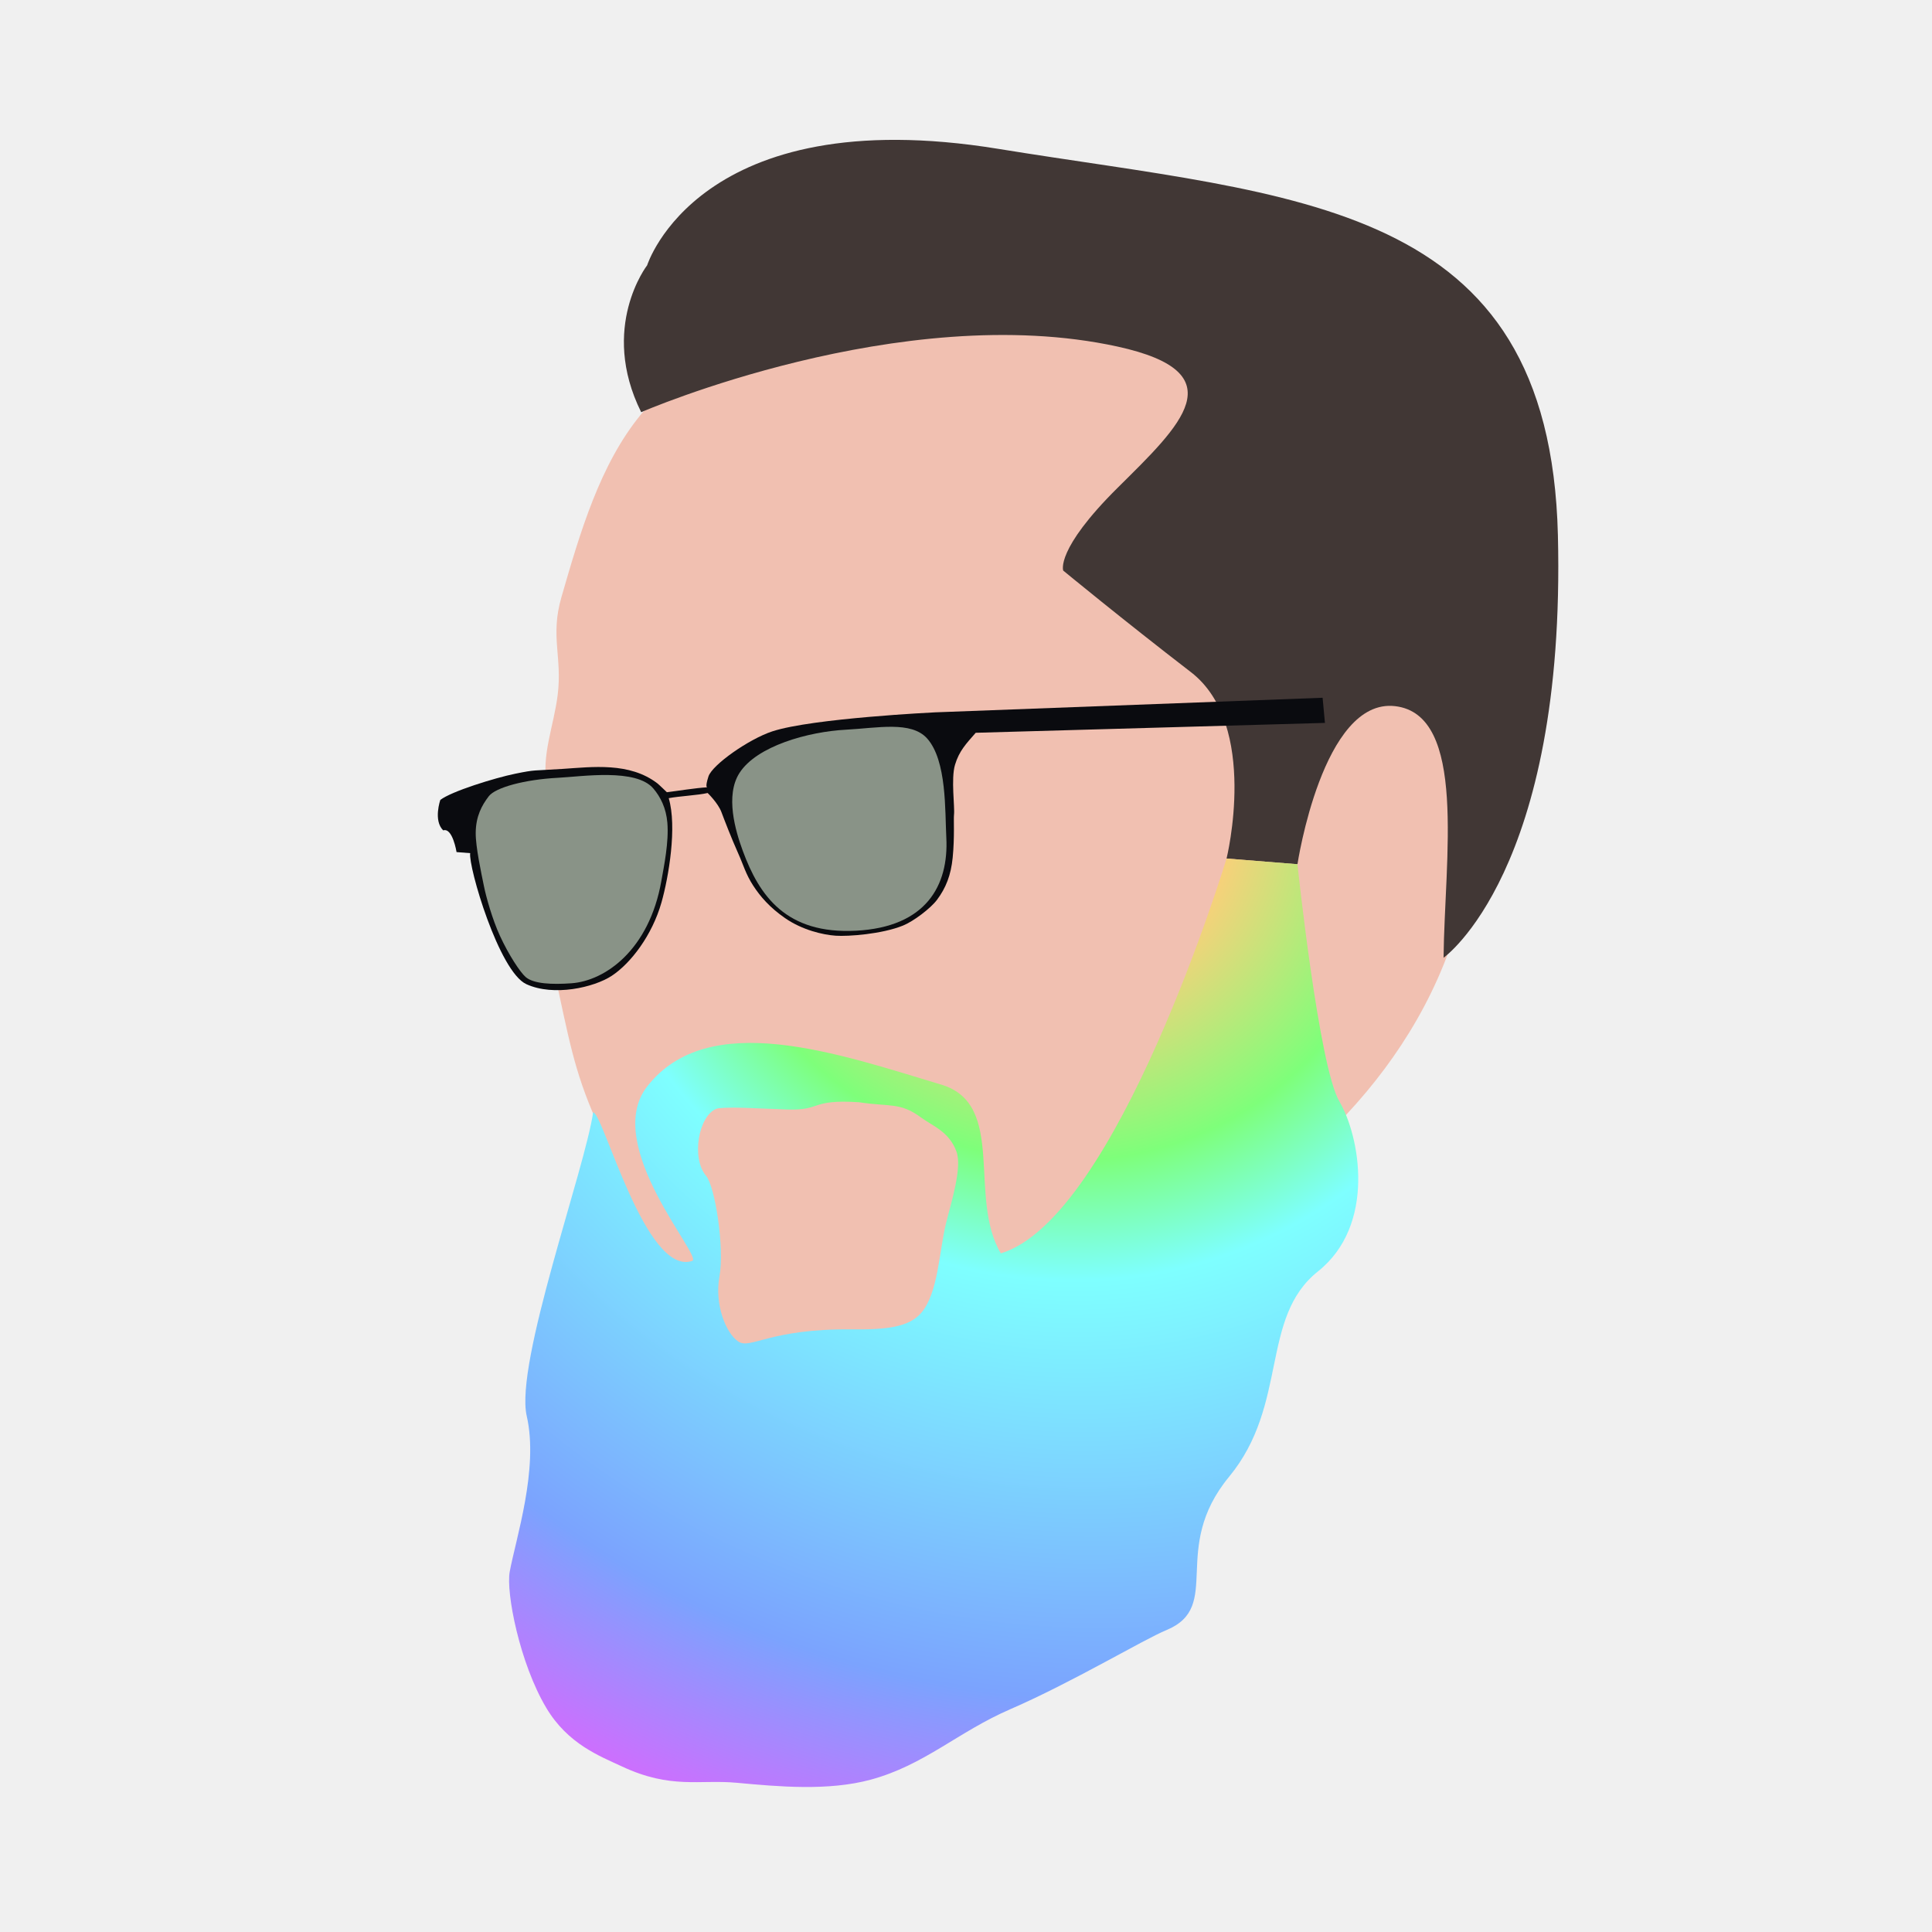
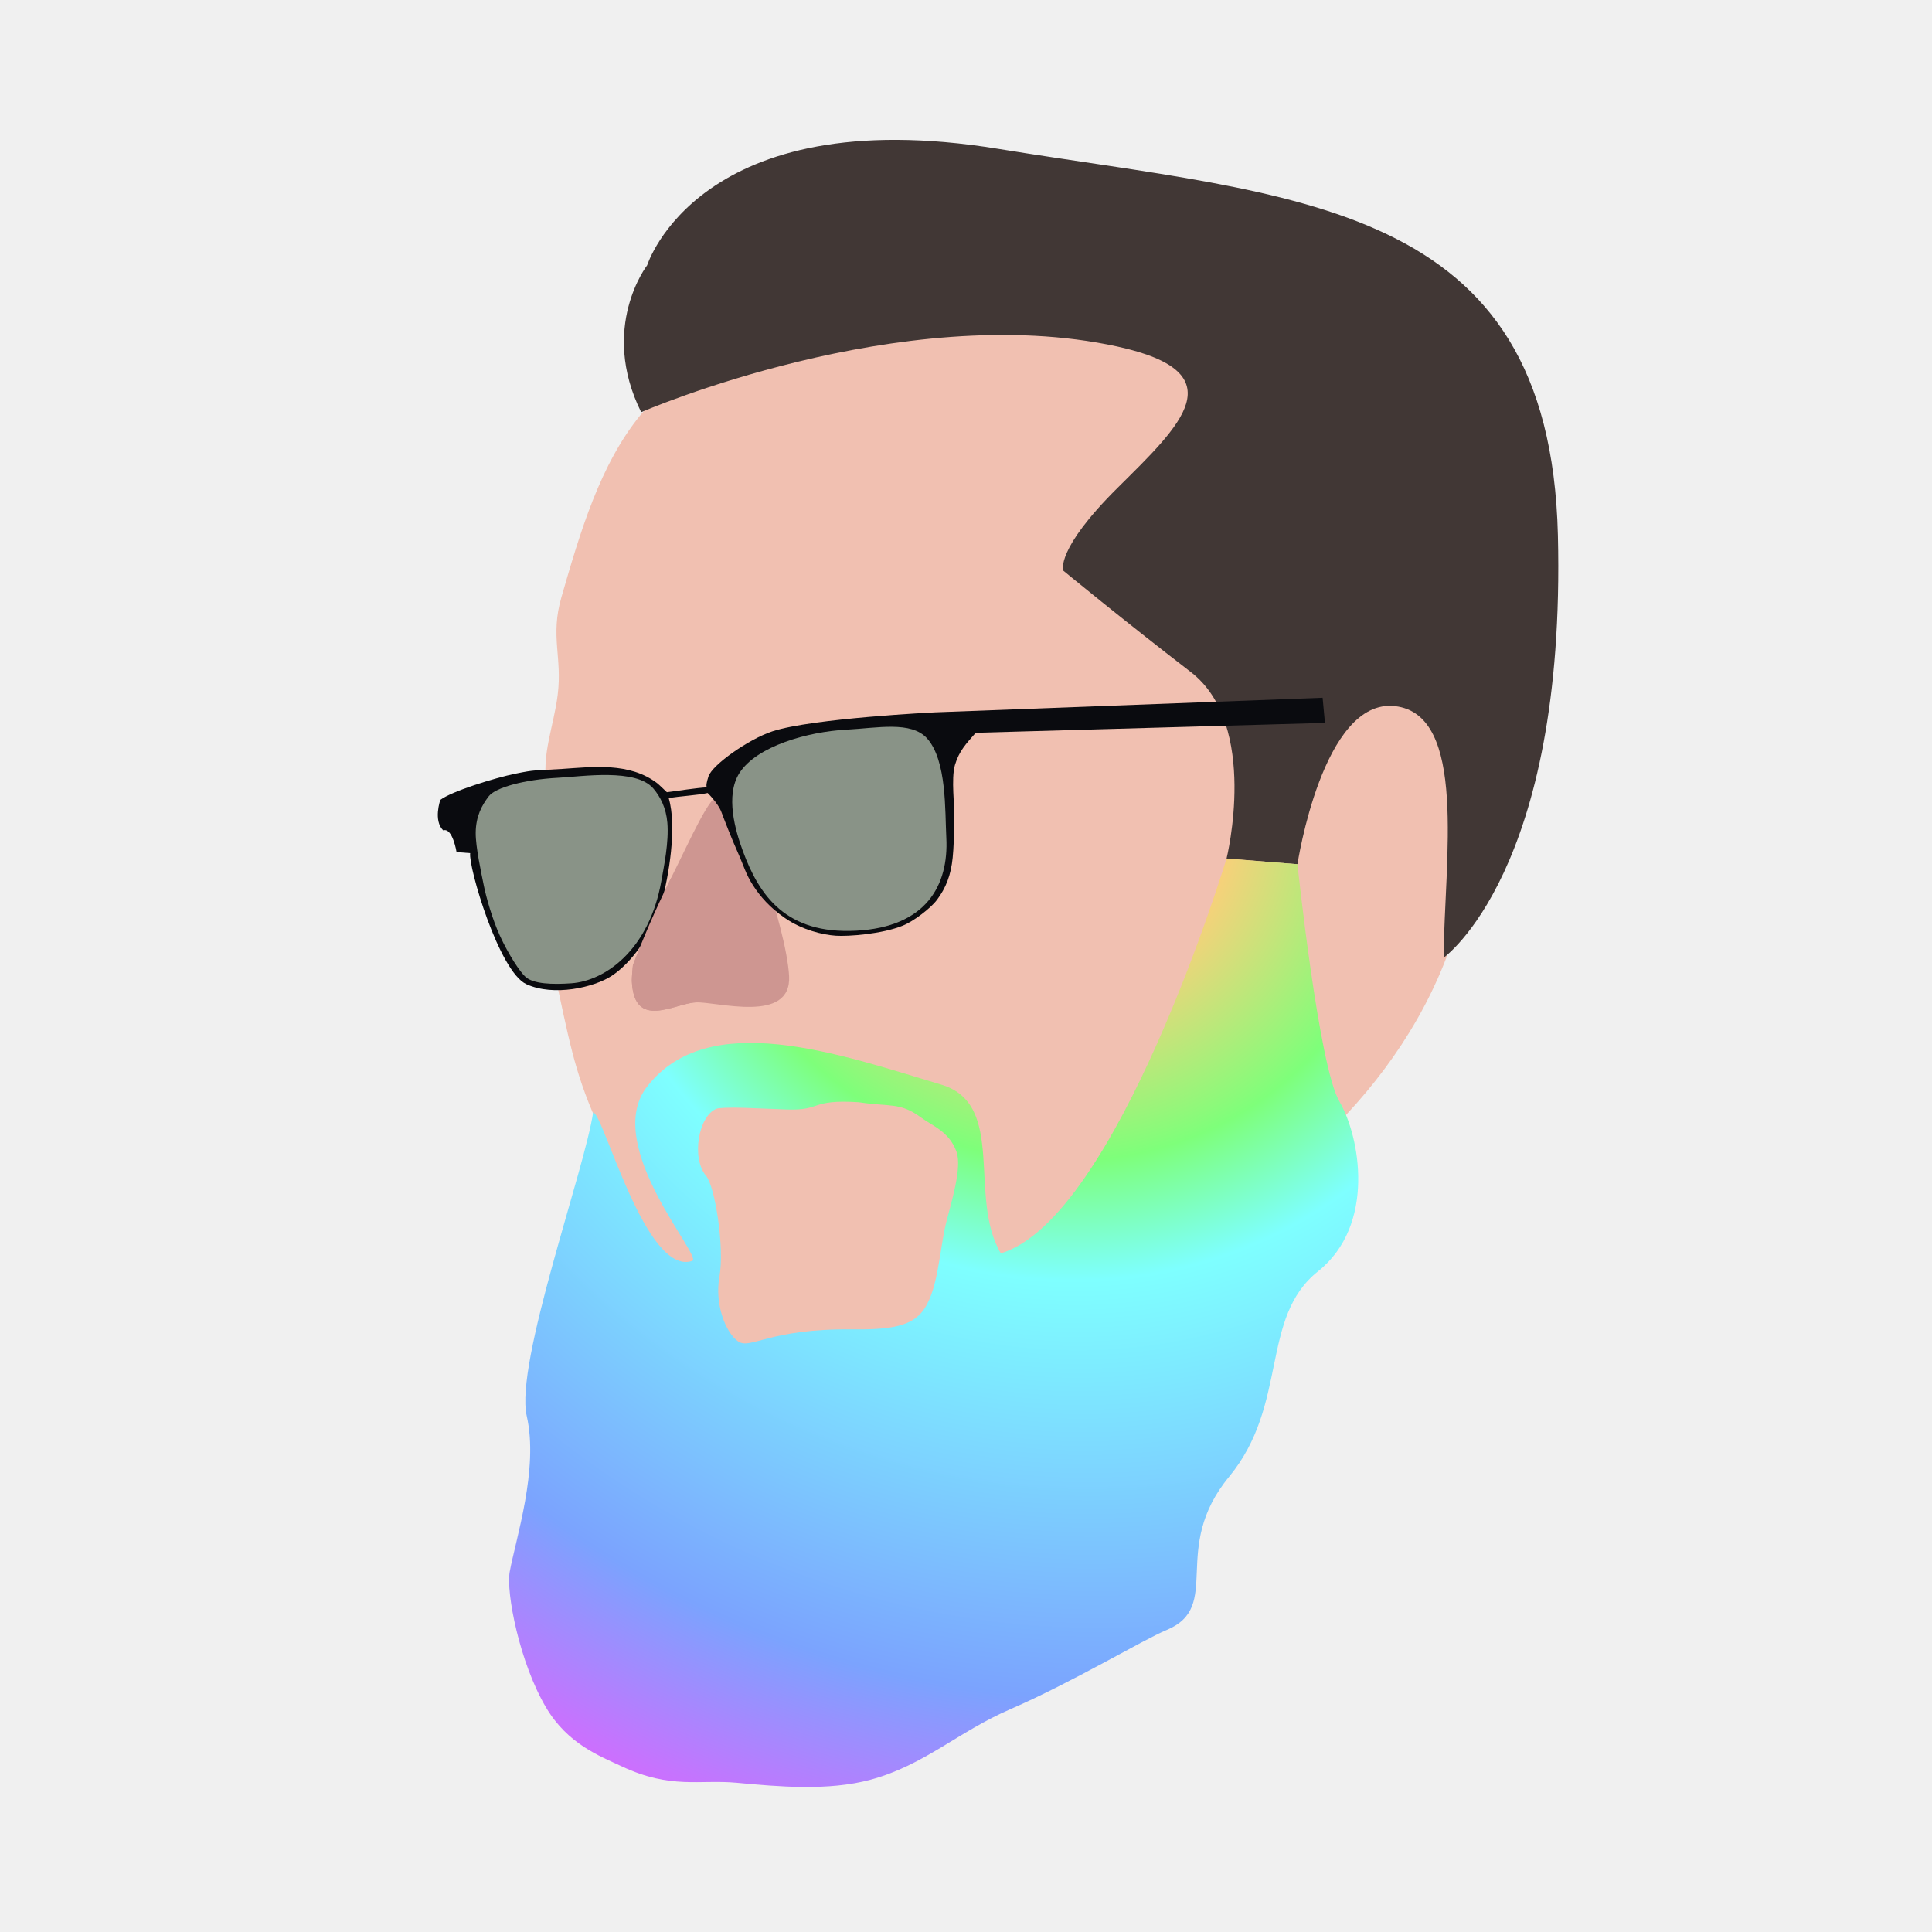
<svg xmlns="http://www.w3.org/2000/svg" version="1.1" id="Layer_1" x="0px" y="0px" viewBox="0 0 600 600" xml:space="preserve" width="600" height="600">
  <style type="text/css" id="style824">
     .hair{
       opacity:1;
       fill:#413735;
       fill-opacity:1;
     }
     .head{
       opacity:1;
       fill:#f1c0b1;
+        fill-opacity:1;
+      }
+      .nose{
+        opacity:1;
+        fill:#CE9691;
       fill-opacity:1;
     }
     .rims{
       opacity:1;
       fill:#0a0b0f;
       fill-opacity:1;
     }
     .lens{
       opacity:1;
       fill:#899387;
       fill-opacity:1;
     }
     .beard{
       opacity:1;
       fill:#ffffff;
       fill-opacity:1;
     }
   </style>
  <defs>
    <radialGradient id="rg1" cx="0.474" cy="0.472" r="50%">
      <stop offset="5%" style="stop-color:#FD5258;" />
      <stop offset="15%" style="stop-color:#FECE7A;" />
      <stop offset="30%" style="stop-color:#7EFF7A;" />
      <stop offset="40%" style="stop-color:#7EFFFF;" />
      <stop offset="75%" style="stop-color:#7BA3FE;" />
      <stop offset="90%" style="stop-color:#CB70FE;" />
      <stop offset="100%" style="stop-color:#FC49F5;" />
    </radialGradient>
    <mask id="beard-mask">
      <path id="beard" class="beard" d="m 377.322,270.768 c 0,0 -39.709,109.83 -76.426,118.785 -9.403,-17.91 4.312,-46.117 -15.672,-53.283 -31.56,-11.317 -71.059,-27.63 -91.328,-4.186 -15.078,17.44 14.69,53.782 11.18,54.783 -14.733,4.203 -25.215,-47.437 -28.328,-47.674 -3.385,17.247 -28.433,76.529 -25.527,93.096 2.905,16.567 -5.383,37.874 -7.809,48.018 -1.53,6.398 1.613,28.558 9.125,42.809 6.122,11.614 15.855,15.85 22.527,19.408 14.859,7.925 23.874,5.249 35.34,6.924 12.772,1.866 28.231,4.089 41.568,1.215 16.923,-3.647 27.834,-13.393 44.461,-19.588 19.584,-7.296 42.287,-19.372 49.67,-21.986 18.154,-6.43 2.255,-25.056 21.957,-46.549 19.702,-21.493 12.09,-48.807 30.896,-62.24 18.806,-13.433 15.223,-41.193 9.402,-52.387 -5.821,-11.194 -9.143,-74.227 -9.143,-74.227 z m -159.625,69.154 c 3.965,0.043 6.194,0.358 19.184,1.523 10.919,0.98 7.237,-2.855 22.449,-1.072 9.57,1.978 12.809,0.612 19.03,5.744 3.409,2.813 8.494,4.784 10.434,11.167 1.562,5.138 -2.535,15.814 -4.408,22.05 -2.652,8.827 -3.546,21.66 -9.246,27.482 -4.08,4.167 -11.129,4.554 -21.748,3.884 -25.454,-1.605 -31.687,4.67 -35.356,1.918 -3.669,-2.752 -6.827,-11.827 -4.774,-20.492 2.064,-8.714 0.111,-27.952 -2.521,-31.416 -4.357,-5.733 -1.377,-18.804 4.355,-20.639 0.366,-0.117 1.28,-0.165 2.602,-0.15 z" />
    </mask>
  </defs>
  <g transform="scale(1, 1) translate(0, 0)">
    <g transform="rotate(-3, 300, 200)">
      <path id="head" class="head" d="m 453.513,274.255 c -10.312,54.654 -49.866,89.252 -88.225,110.795 -41.439,23.273 -61.603,62.816 -101.992,62.816 -19.199,0 -28.69,3.387 -44.574,-4.233 -16.711,-8.017 -12.591,-15.66 -24.593,-36.448 -6.004,-10.4 -9.224,-47.418 -14.147,-59.301 -7.364,-17.775 -8.763,-26.442 -12.049,-47.125 -2.934,-18.466 7.33,-19.188 7.33,-39.084 0,-9.295 -6.206,-16.288 -7.496,-24.679 -1.401,-9.115 3.067,-18.252 4.771,-27.825 2.089,-11.734 -1.41,-18.245 2.741,-30.244 6.824,-19.72 14.148,-40.664 27.656,-55.41 31.541,-34.431 73.972,-59.977 101.697,-60.345 43.039,-0.571 128.739,12.321 154.68,57.043 21.137,36.44 3.957,102.333 -5.799,154.04 z" />
      <path id="hair" class="hair" d="m 203.027,122.826 c -11.677,-27.004 4.245,-45.464 4.245,-45.464 0,0 18.715,-50.379 110.768,-30.402 C 409.833,66.88 488.256,71.523 485.337,175.889 c -2.919,104.366 -42.33,129.18 -42.33,129.18 0,0 -0.046,0.729 0,0 1.93,-30.627 11.385,-75.045 -10.947,-78.822 -22.333,-3.776 -32.842,47.439 -32.842,47.439 l -21.895,-2.919 c 0,0 12.407,-40.87 -8.028,-58.386 -20.435,-17.516 -37.951,-33.572 -37.951,-33.572 0,0 -2.189,-6.568 18.246,-24.814 20.435,-18.246 39.07,-33.691 2.189,-43.79 -66.326,-18.161 -148.751,12.622 -148.751,12.622 z" />
+       <path id="nose" class="nose" d="m 239.737,300.106 c 0,14.977 -22.907,6.645 -29.454,6.645 -6.546,-10e-6 -19.366,7.614 -19.396,-7.363 -0.003,-1.536 0.596,-5.225 0.596,-5.225 3.124,-7.09 7.597,-16.424 13.265,-26.413 6.915,-12.187 13.266,-25.03 16.495,-25.03 6.546,0 18.494,42.409 18.494,57.387 z" />
      <path id="rims" class="rims" d="m 289.242,220.693 c 0,0 -38.002,-0.166 -50.68,3.24 -7.405,1.99 -19.227,9.404 -20.586,12.957 -1.358,3.553 -0.521,3.344 -0.521,3.344 -3.741,0.021 -9.498,0.663 -12.637,0.873 0,0 -2.312,-2.486 -2.766,-2.875 -8.304,-7.117 -19.968,-6.171 -29.26,-6.051 -9.3,0.12 -8.146,-0.258 -14.631,0.713 -6.485,0.971 -20.193,4.453 -23.725,6.92 0,0 -2.569,6.259 0.396,9.488 2.966,-0.791 3.789,6.953 3.789,6.953 l 4.213,0.551 c -0.845,4.059 6.98,37.194 15.283,41.543 8.304,4.349 20.943,2.11 26.596,-1.186 6.136,-3.577 13.226,-11.935 16.65,-21.979 2.641,-7.746 6.092,-23.144 3.937,-32.201 3.093,-0.449 9.294,-0.44 12.153,-0.973 0,0 3.056,3.267 3.971,6.164 0.666,2.108 2.629,8.182 4.543,13.111 1.411,3.633 1.971,6.479 4.103,10.178 1.998,3.466 4.745,7.045 9.379,10.624 5.146,3.974 11.461,5.782 15.412,6.266 3.845,0.47 14.338,0.258 21.025,-2.052 3.319,-1.146 8.817,-4.865 10.953,-7.422 2.958,-3.54 4.737,-7.441 5.557,-12.83 0.976,-6.418 0.885,-12.053 1.105,-13.266 0.418,-2.299 -0.395,-11.244 1.127,-15.5 1.522,-4.256 3.813,-6.366 6.943,-9.59 l 108.465,2.611 -0.312,-7.836 z" />
      <path id="lensr" class="lens" d="m 201.668,268.54 c -4.917,21.288 -19.141,30.061 -29.519,30.267 -6.054,0.12 -11.843,-0.422 -14.159,-2.711 -1.596,-1.578 -4.824,-7.008 -7.283,-13.188 -2.08,-5.227 -3.638,-12.213 -4.15,-15.666 -0.609,-4.108 -1.955,-12.281 -1.679,-16.681 0.32,-5.111 2.334,-8.388 4.645,-11.1 2.245,-2.635 11.465,-4.601 21.749,-4.601 7.66,0 24.37,-1.723 29.421,4.881 2.071,2.707 3.646,6.285 3.783,10.827 0.184,6.08 -1.746,13.37 -2.809,17.972 z" />
      <path id="lensl" class="lens" d="m 290.749,259.734 c 0,14.913 -7.746,27.398 -29.494,27.398 -21.749,0 -29.434,-12.361 -33.844,-26.608 -1.977,-6.388 -4.595,-17.434 0.224,-24.184 5.776,-8.09 21.961,-11.716 33.817,-11.716 9.692,0 20.32,-1.723 24.96,4.043 5.773,7.174 4.336,22.798 4.336,31.065 z" />
+       <path id="nose2" class="nose" d="m 210.283,306.751 c -6.546,-10e-6 -19.366,7.614 -19.396,-7.363 -0.003,-1.536 0.596,-5.225 0.596,-5.225 3.124,-7.09 7.597,-16.424 13.265,-26.413 17.587,11.472 12.724,31.456 5.536,39.002 z" />
      <g mask="url(#beard-mask)">
        <g id="spirals" transform="translate(320,250) rotate(1125)" style="fill:none;stroke-width:80px;stroke-linecap:round;">
          <path id="spiral1" class="sprial" style="stroke:url(#rg1);" d="M0,0C3.36,0.06,6.6,-2.82,7.07,-7.07C7.66,-11.26,5.28,-16.67,0,-20C-5.18,-23.4,-13.27,-24.43,-21.21,-21.21C-29.13,-18.12,-36.69,-10.51,-40,0C-43.42,10.46,-42.3,23.68,-35.36,35.36C-28.53,47,-15.79,56.71,0,60C15.69,63.43,34.14,60.2,49.5,49.5C64.88,38.98,76.71,21.03,80,0C83.43,-20.92,78.08,-44.6,63.64,-63.64C49.44,-82.74,26.27,-96.74,0,-100C-26.16,-103.45,-55.05,-95.94,-77.78,-77.78C-100.6,-59.88,-116.76,-31.53,-120,0C-123.48,31.43,-113.8,65.49,-91.92,91.92C-70.34,118.47,-36.76,136.79,0,140C36.66,143.5,75.94,131.67,106.07,106.07C136.34,80.79,156.81,42,160,0C163.53,-41.9,149.54,-86.4,120.21,-120.21C91.24,-154.2,47.24,-176.83,0,-180C-47.13,-183.56,-96.85,-167.4,-134.35,-134.35C-172.06,-101.7,-196.86,-52.47,-200,0C-203.55,52.4,-185.28,107.29,-148.49,148.49C-112.14,189.9,-57.74,216.9,0,220C57.63,223.58,117.75,203.14,162.63,162.63C207.77,122.6,236.92,62.97,240,0C243.62,-62.86,220.98,-128.21,176.78,-176.78C133.05,-225.63,68.21,-256.95,0,-260C-68.13,-263.64,-138.65,-238.85,-190.92,-190.92C-243.49,-143.49,-276.98,-73.47,-280,0C-283.66,73.36,-256.71,149.1,-205.06,205.06C-153.94,261.36,-78.71,297,0,300C78.6,303.69,159.56,274.58,219.2,219.2C279.23,164.4,317.02,83.94,320,0C323.72,-83.84,292.44,-170.01,233.35,-233.35C174.84,-297.12,89.21,-337.04,0,-340C-89.07,-343.71,-180.46,-310.32,-247.49,-247.49C-315,-185.31,-357.03,-94.41,-360,0C-363.74,94.33,-328.18,190.91,-261.63,261.63C-195.75,332.86,-99.67,377.06,0,380C99.57,383.76,201.36,346.05,275.77,275.77C350.73,206.2,397.08,104.91,400,0" />
        </g>
      </g>
    </g>
  </g>
</svg>
